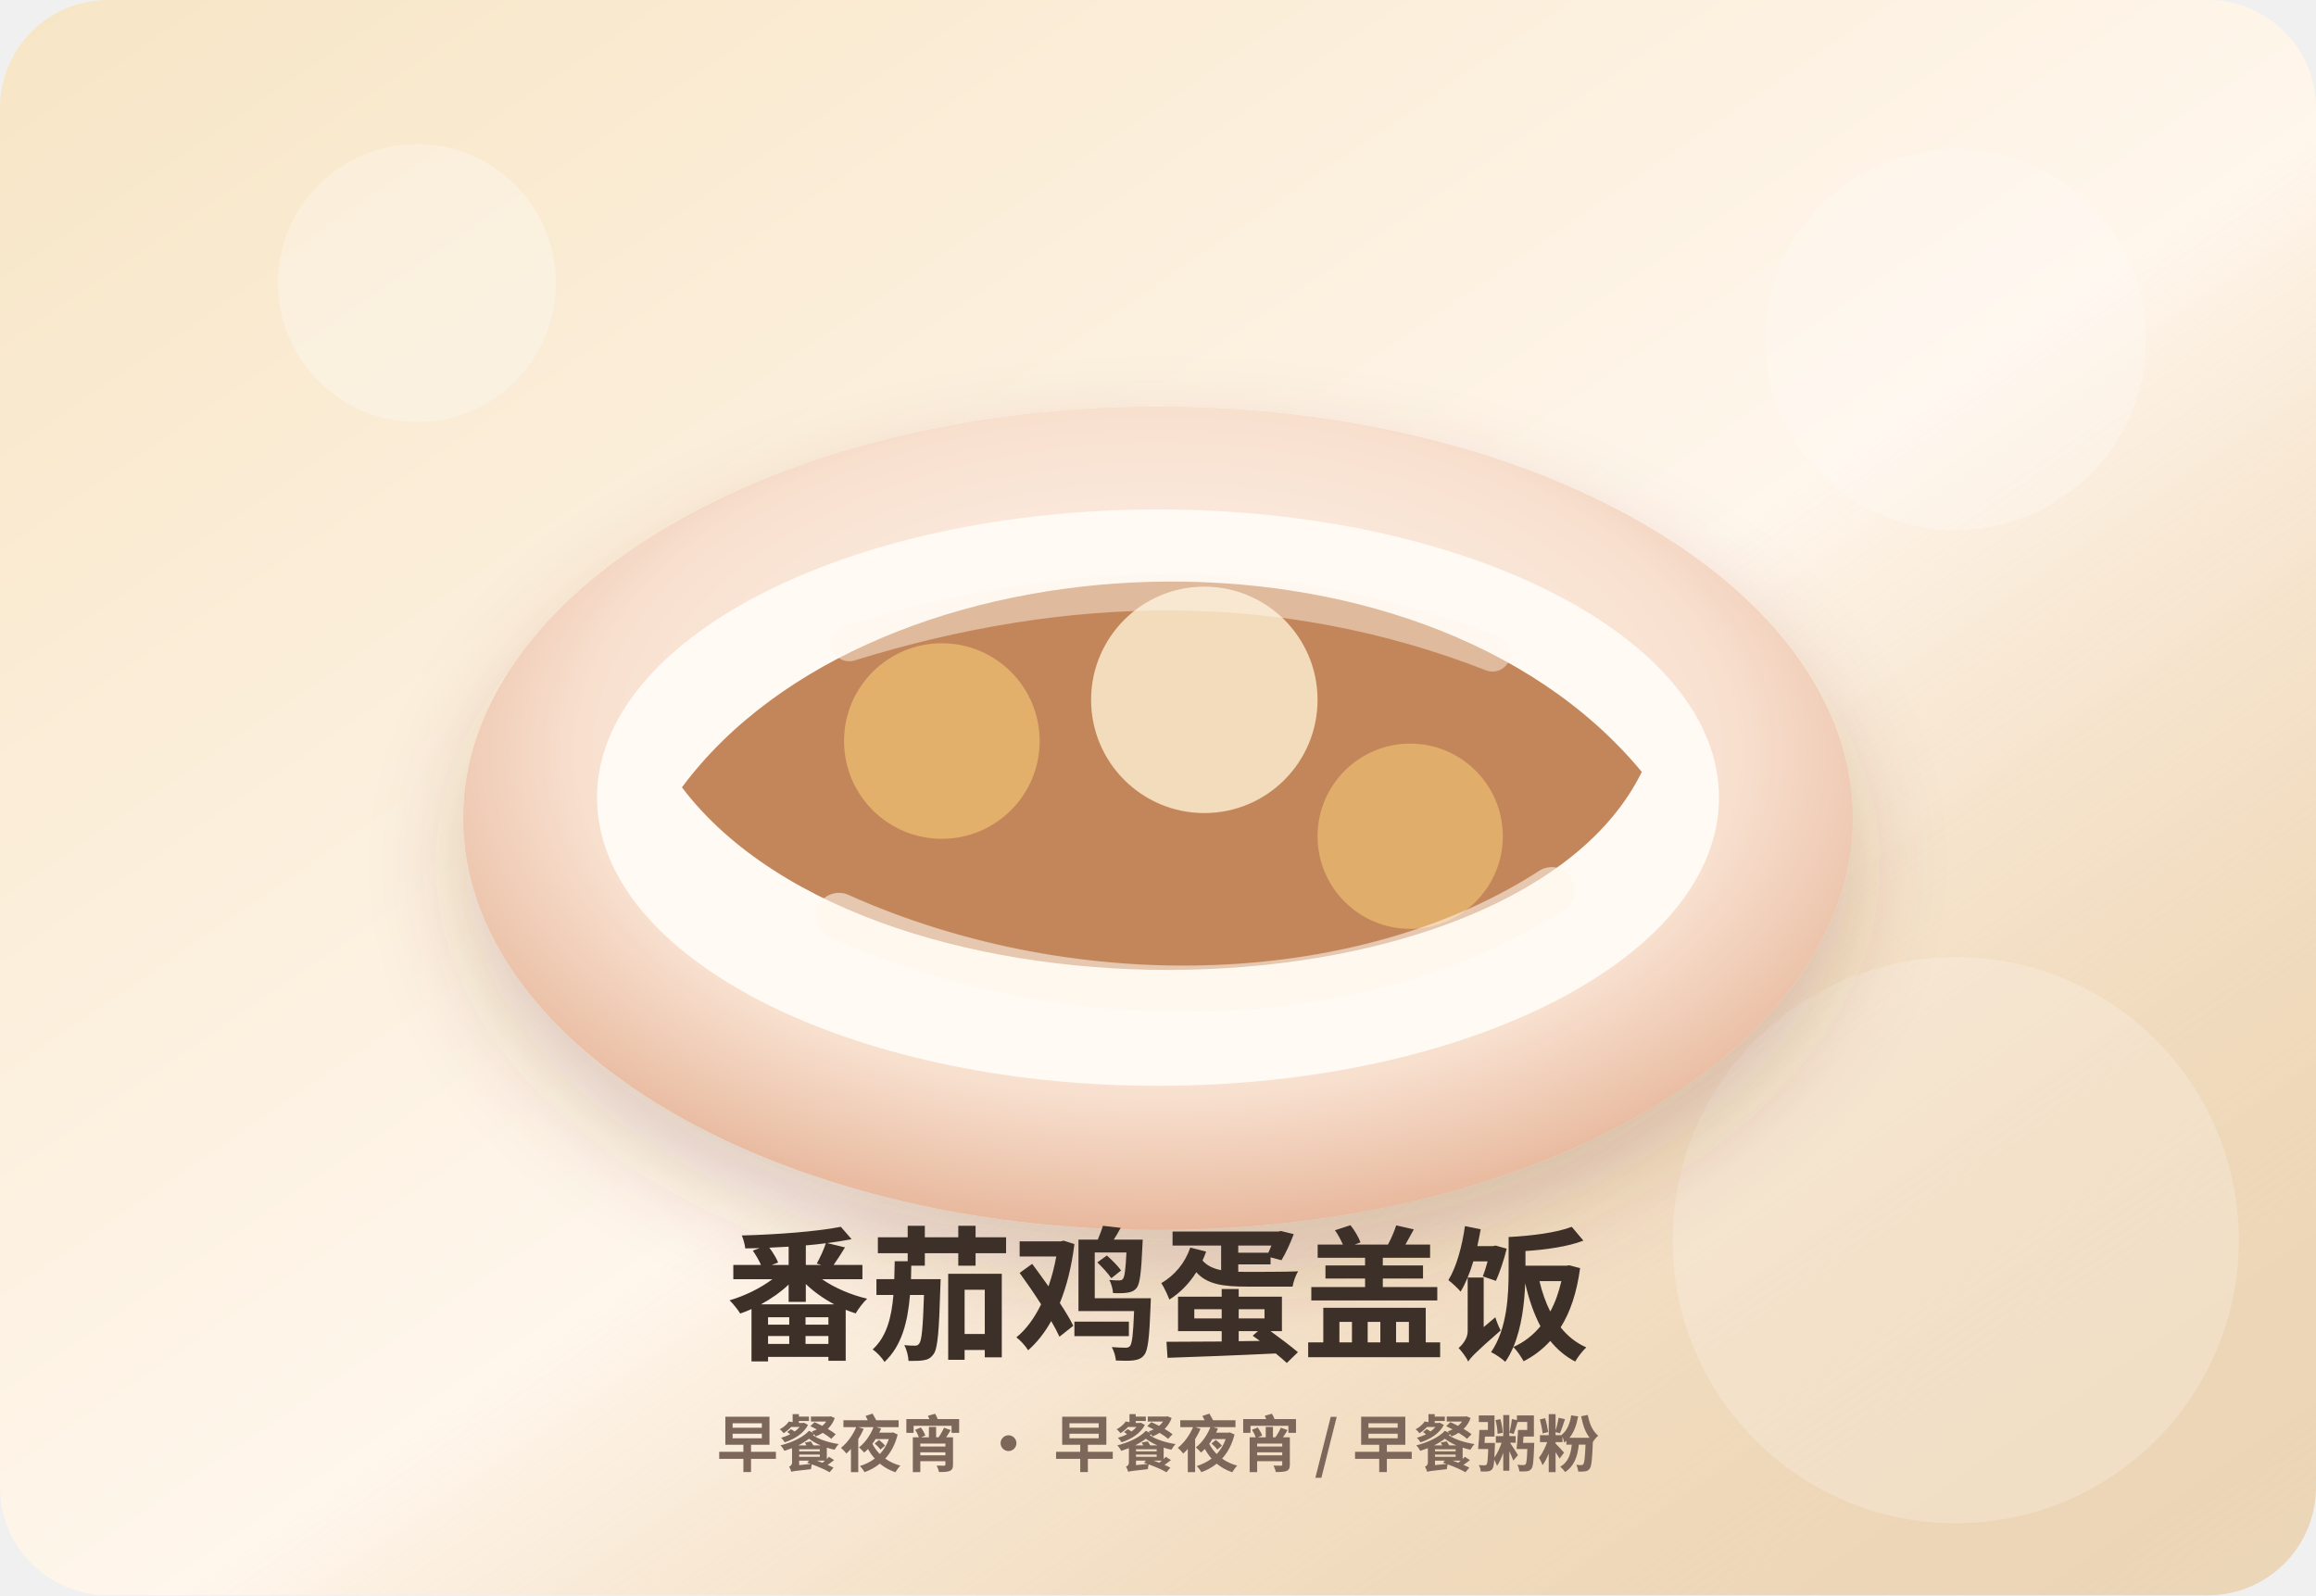
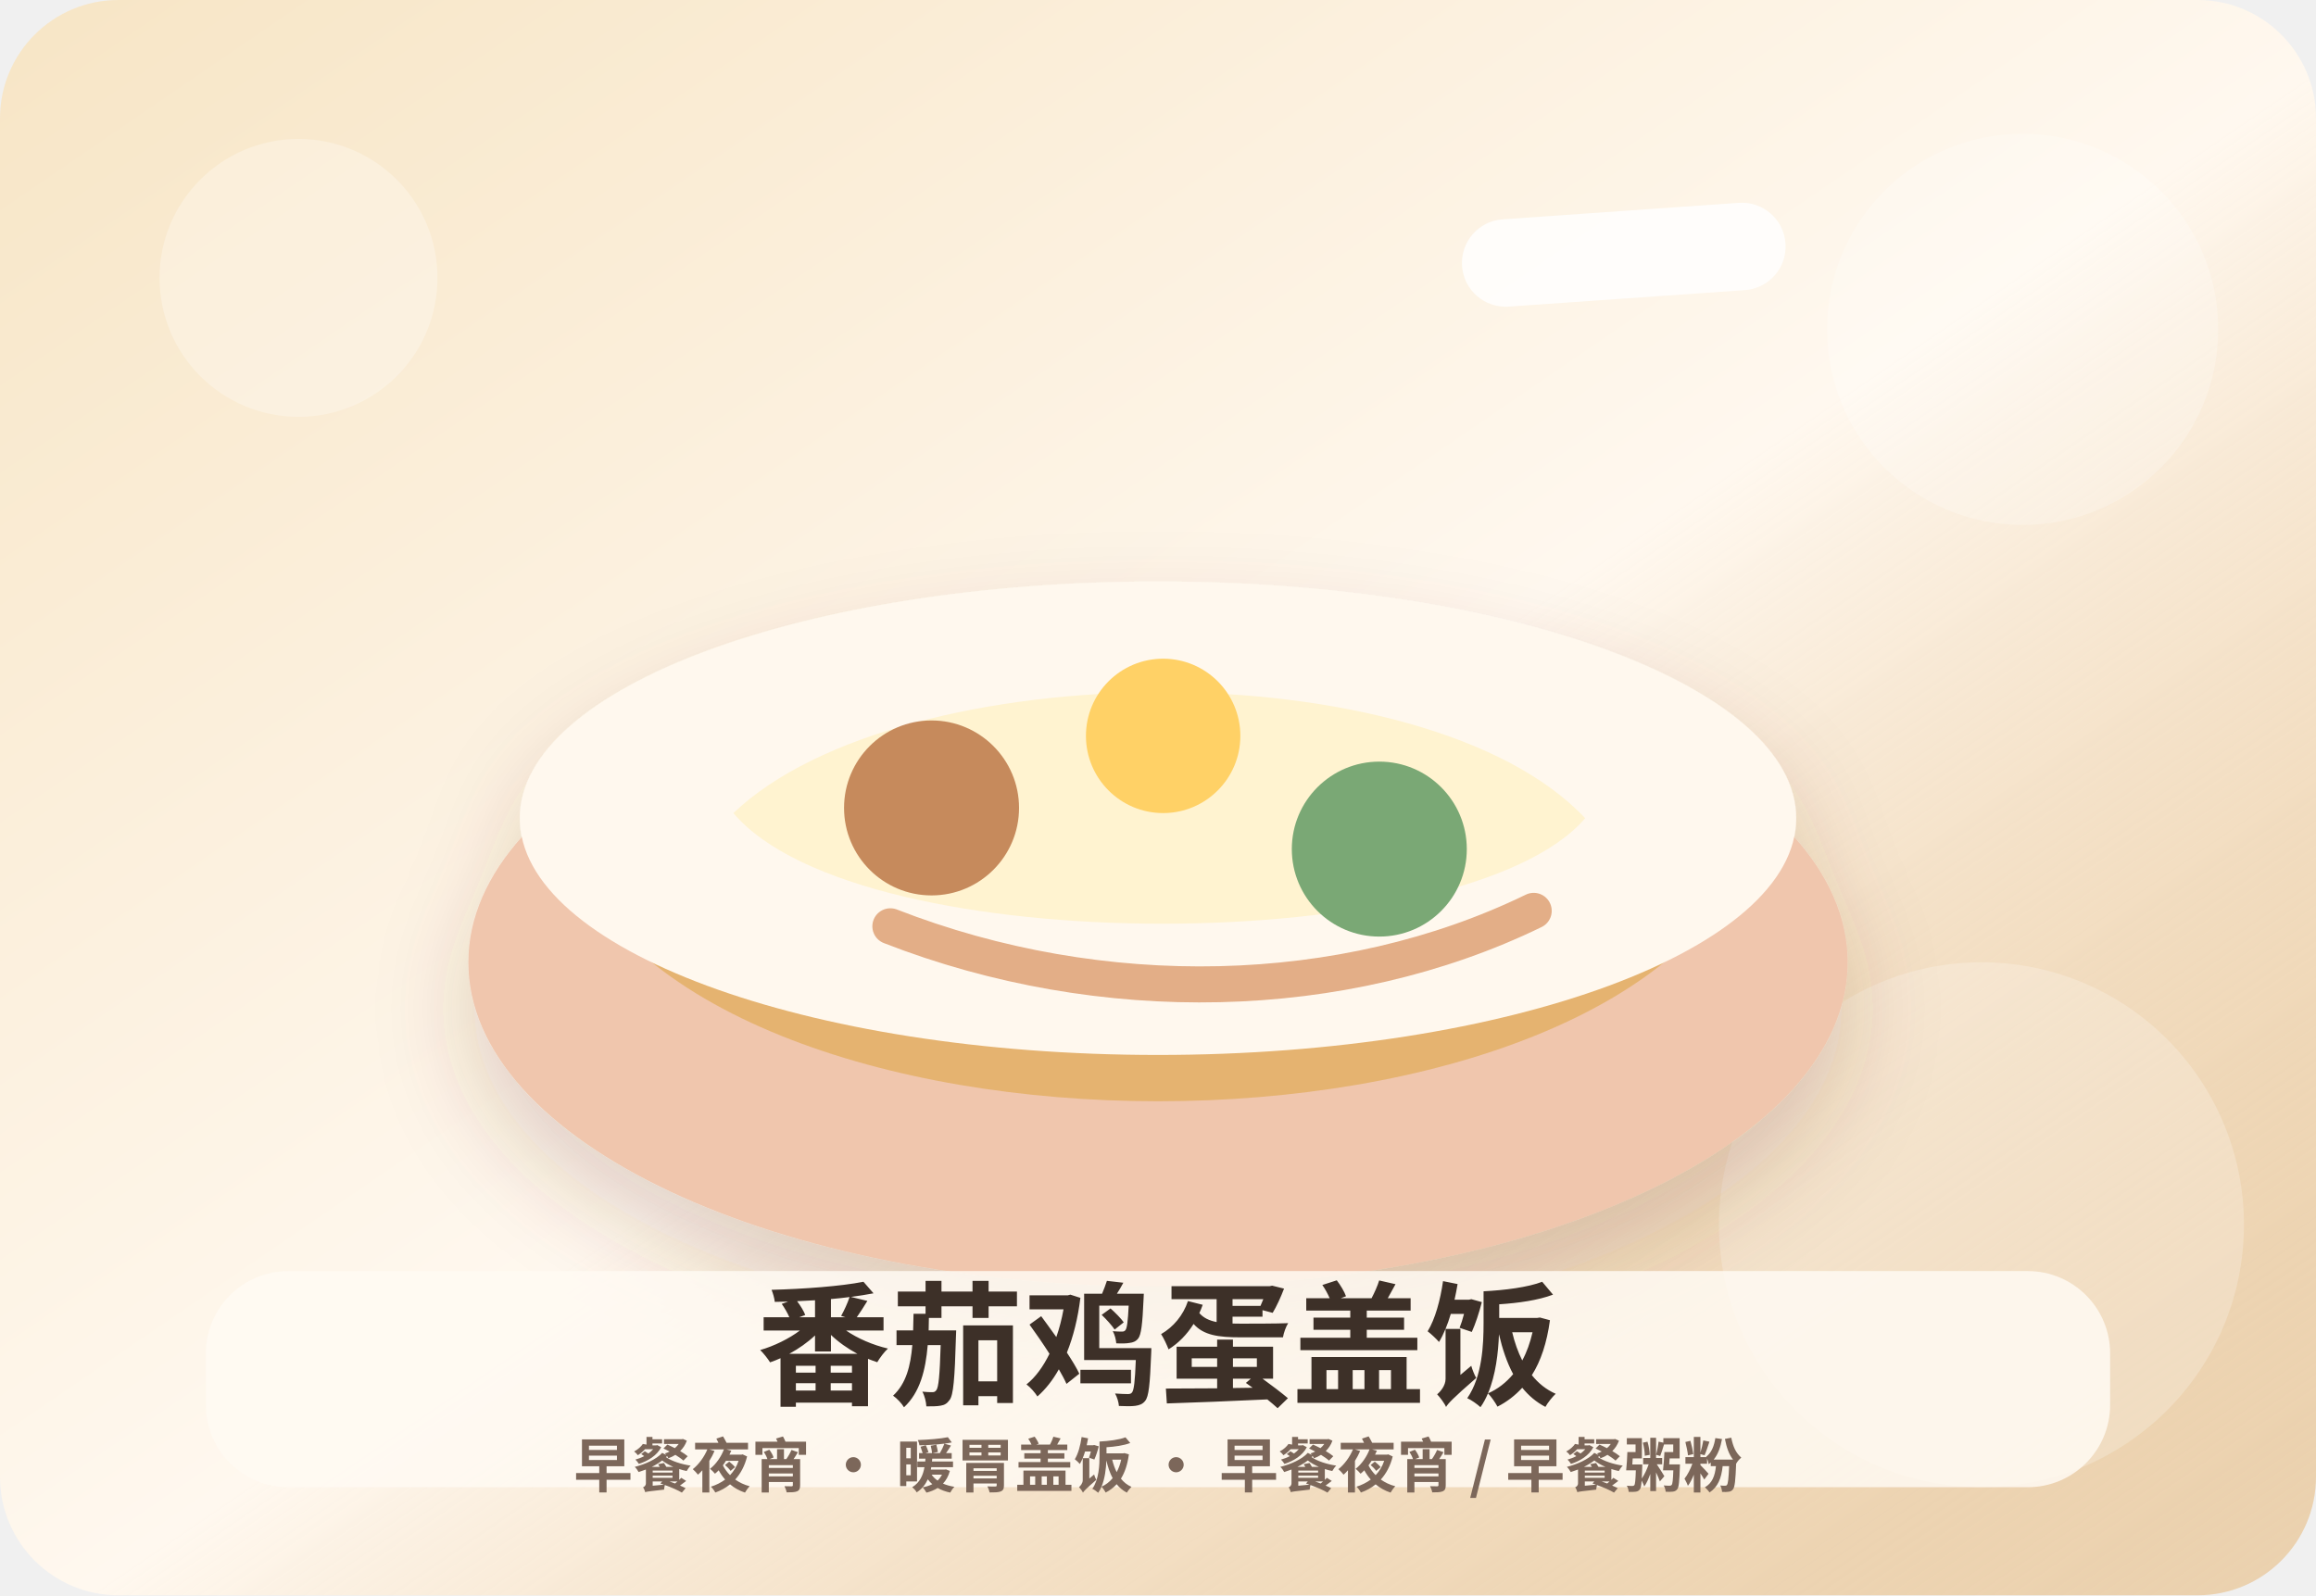
<svg xmlns="http://www.w3.org/2000/svg" width="900" height="620" viewBox="0 0 900 620">
  <defs>
    <linearGradient id="bg" x1="0" x2="1" y1="0" y2="1">
      <stop offset="0%" stop-color="#f7e5c5" />
-       <stop offset="54%" stop-color="#fff6ec" />
-       <stop offset="100%" stop-color="#e5b26d" stop-opacity="0.42" />
+       <stop offset="52%" stop-color="#fff8ef" />
+       <stop offset="100%" stop-color="#e5b26d" stop-opacity="0.5" />
    </linearGradient>
-     <radialGradient id="plate" cx="50%" cy="42%" r="58%">
-       <stop offset="0%" stop-color="#fffaf3" />
-       <stop offset="72%" stop-color="#f8e0cf" />
-       <stop offset="100%" stop-color="#e8b99e" />
-     </radialGradient>
    <filter id="shadow" x="-20%" y="-20%" width="140%" height="140%">
-       <feDropShadow dx="0" dy="18" stdDeviation="18" flood-color="#6f3d2d" flood-opacity="0.22" />
+       <feDropShadow dx="0" dy="18" stdDeviation="18" flood-color="#6f3d2d" flood-opacity="0.2" />
    </filter>
  </defs>
-   <rect width="900" height="620" rx="42" fill="url(#bg)" />
-   <circle cx="162" cy="110" r="54" fill="#ffffff" opacity="0.28" />
-   <circle cx="760" cy="132" r="74" fill="#ffffff" opacity="0.22" />
-   <circle cx="760" cy="482" r="110" fill="#ffffff" opacity="0.2" />
+   <rect width="900" height="620" rx="46" fill="url(#bg)" />
+   <circle cx="116" cy="108" r="54" fill="#ffffff" opacity="0.27" />
+   <circle cx="786" cy="128" r="76" fill="#ffffff" opacity="0.22" />
+   <circle cx="770" cy="476" r="102" fill="#ffffff" opacity="0.22" />
+   <rect x="568" y="82" width="126" height="34" rx="17" fill="#ffffff" opacity="0.82" transform="rotate(-4 631 99)" />
  <g filter="url(#shadow)">
-     <ellipse cx="450" cy="318" rx="270" ry="160" fill="url(#plate)" />
-     <ellipse cx="450" cy="310" rx="218" ry="112" fill="#fffaf4" />
-     <path d="M265 306 C340 205 552 196 638 300 C590 398 340 405 265 306Z" fill="#be7c4d" opacity="0.92" />
-     <circle cx="366" cy="288" r="38" fill="#e5b26d" opacity="0.95" />
-     <circle cx="468" cy="272" r="44" fill="#f7e5c5" opacity="0.9" />
-     <circle cx="548" cy="325" r="36" fill="#e5b26d" opacity="0.88" />
-     <path d="M326 356 C420 398 532 392 603 346" fill="none" stroke="#fff6ec" stroke-width="18" stroke-linecap="round" opacity="0.58" />
-     <path d="M330 250 C414 224 498 222 580 254" fill="none" stroke="#fff6ec" stroke-width="14" stroke-linecap="round" opacity="0.46" />
+     <ellipse cx="450" cy="374" rx="268" ry="126" fill="#f0c6ad" />
+     <path d="M218 326 C264 462 636 462 682 326 Z" fill="#e5b26d" opacity="0.95" />
+     <ellipse cx="450" cy="318" rx="248" ry="92" fill="#fff8ee" />
+     <path d="M285 316 C350 254 554 252 616 318 C570 372 334 374 285 316Z" fill="#fff3d0" />
+     <circle cx="362" cy="314" r="34" fill="#be7c4d" opacity="0.88" />
+     <circle cx="452" cy="286" r="30" fill="#ffd166" />
+     <circle cx="536" cy="330" r="34" fill="#7aa874" />
+     <path d="M346 360 C428 392 522 390 596 354" fill="none" stroke="#d68b56" stroke-width="14" stroke-linecap="round" opacity="0.68" />
  </g>
  <g font-family="PingFang SC, Microsoft YaHei, Noto Sans CJK SC, Arial, sans-serif" text-anchor="middle">
-     <text x="450" y="524" font-size="56" font-weight="800" fill="#3d3028">番茄鸡蛋盖饭</text>
-     <text x="450" y="570" font-size="24" font-weight="600" fill="#7c675a">早餐夜宵 · 早餐夜宵 / 早餐粥粉</text>
+     <rect x="80" y="494" width="740" height="84" rx="32" fill="#fffaf3" opacity="0.84" />
+     <text x="450" y="542" font-size="52" font-weight="800" fill="#3d3028">番茄鸡蛋盖饭</text>
+     <text x="450" y="578" font-size="23" font-weight="600" fill="#7c675a">早餐夜宵 · 暖胃盖饭 · 早餐夜宵 / 早餐粥粉</text>
  </g>
</svg>
